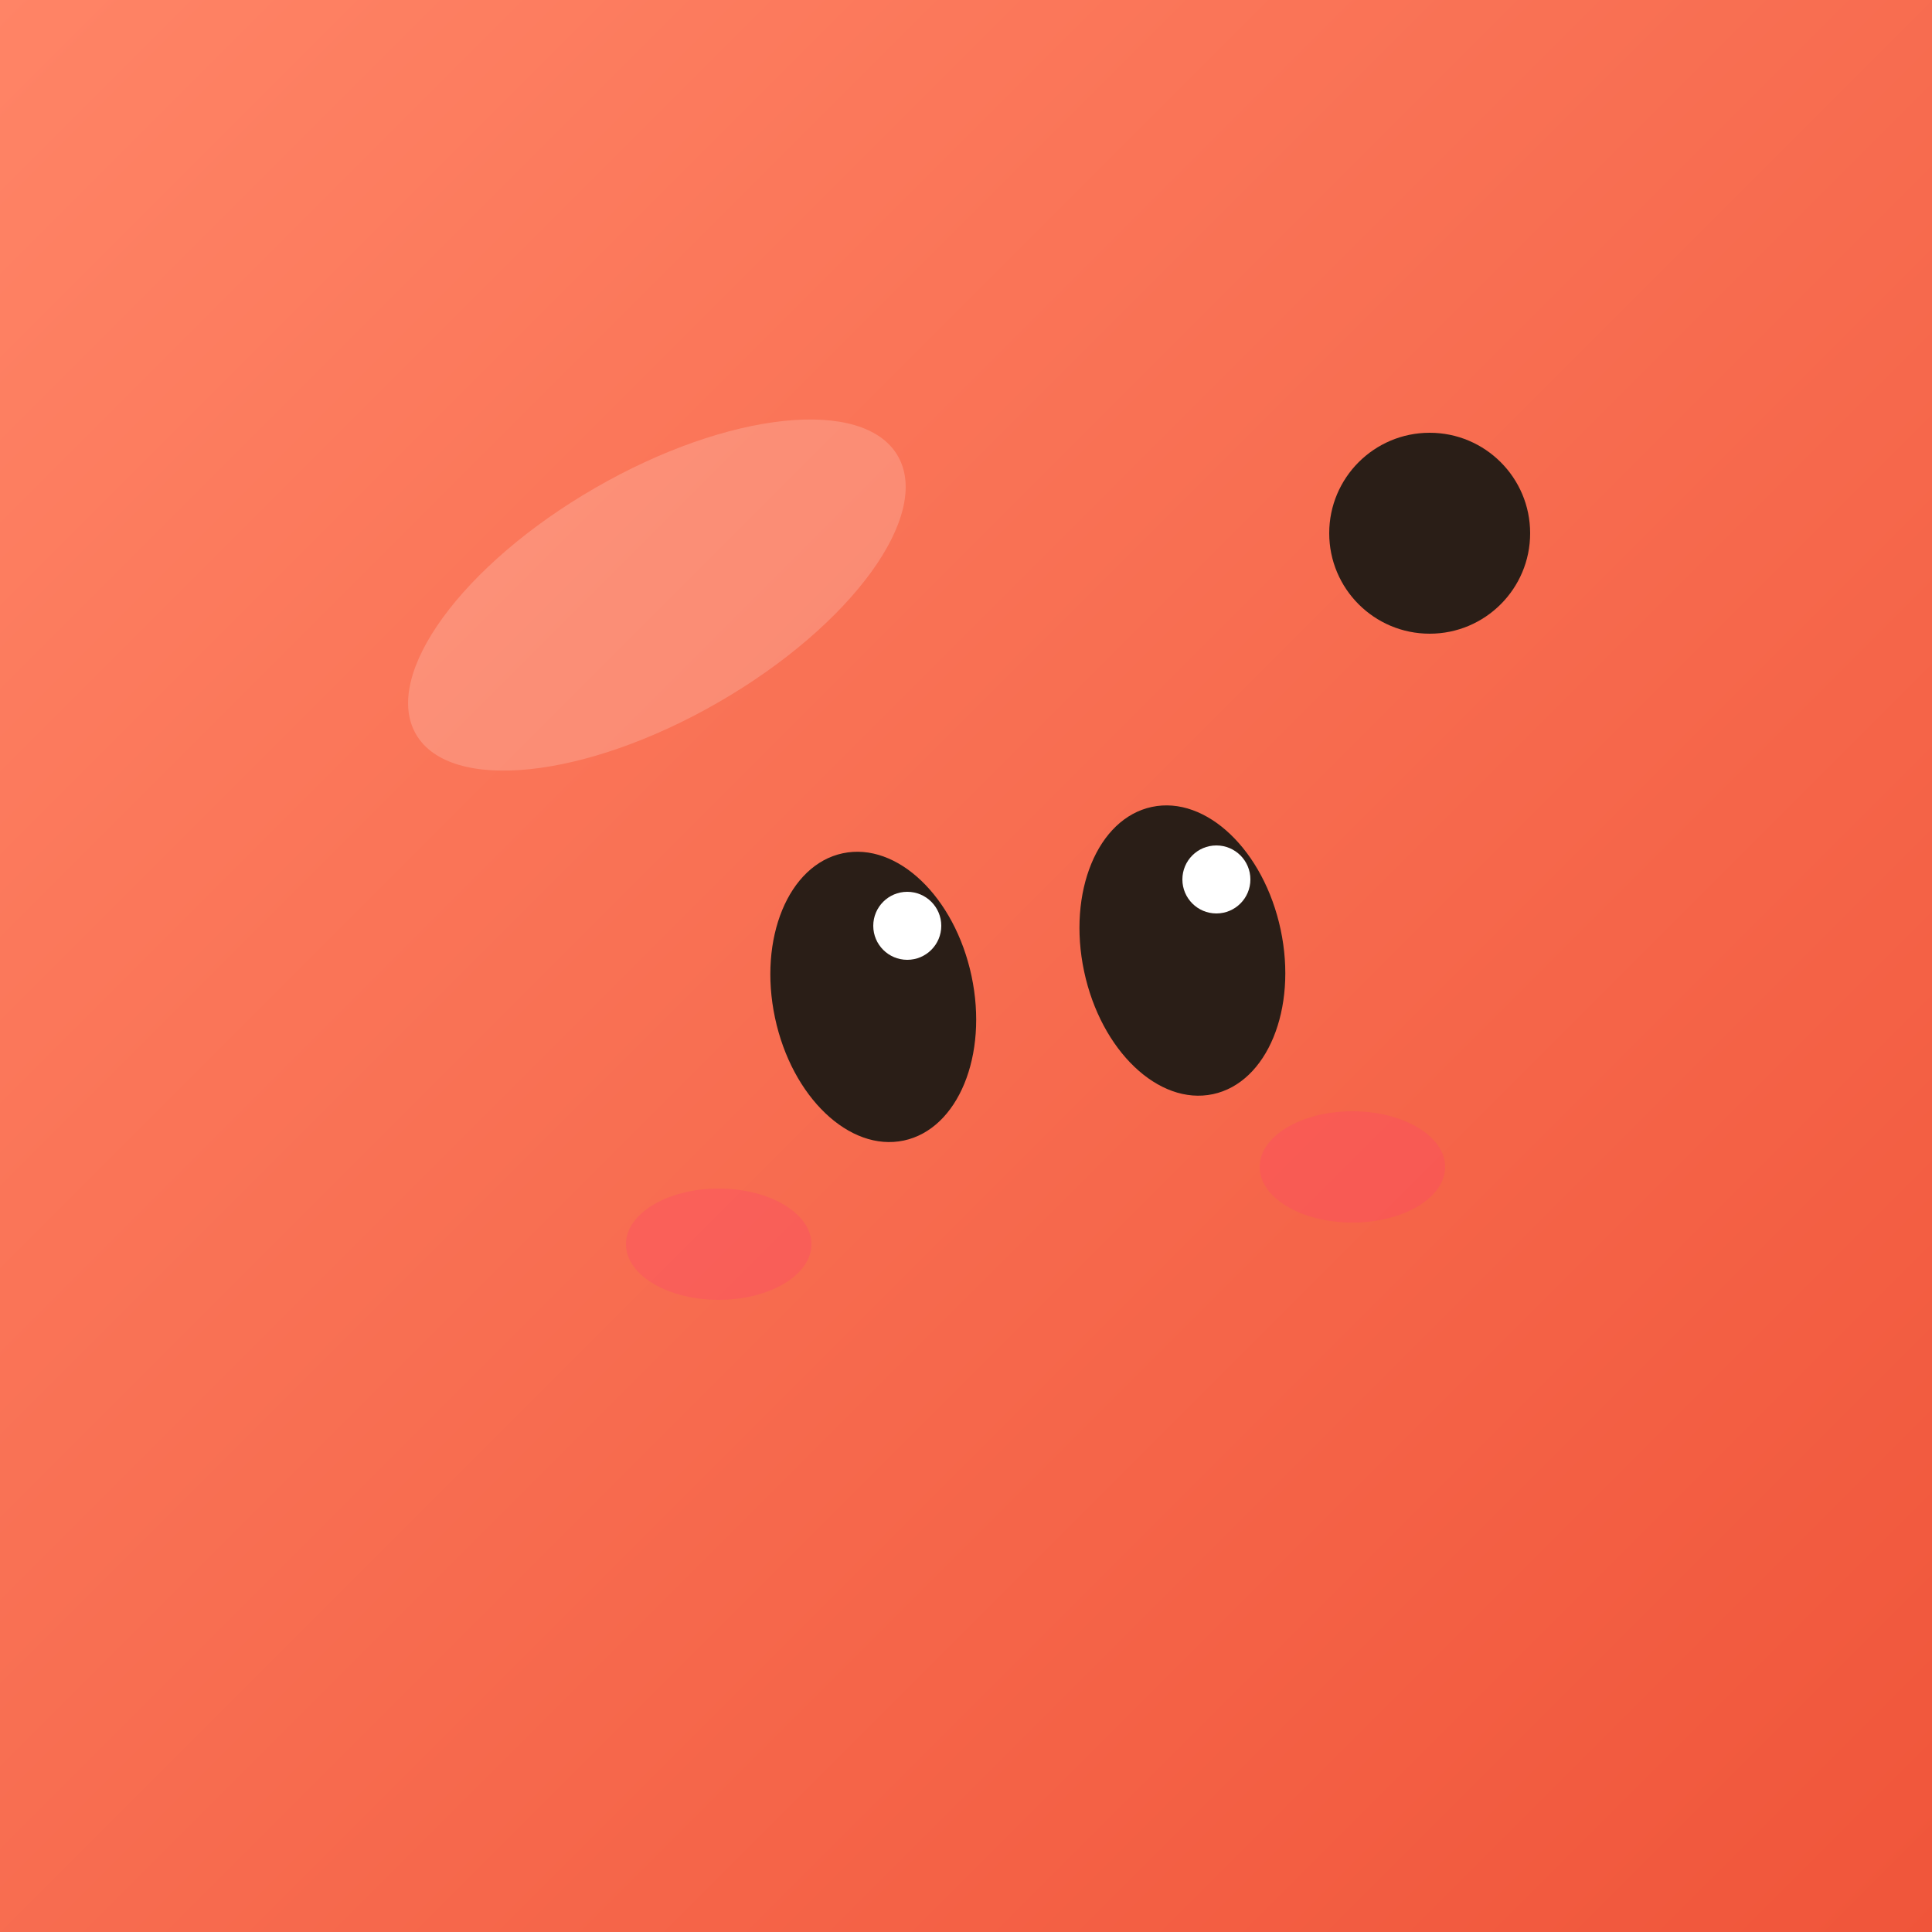
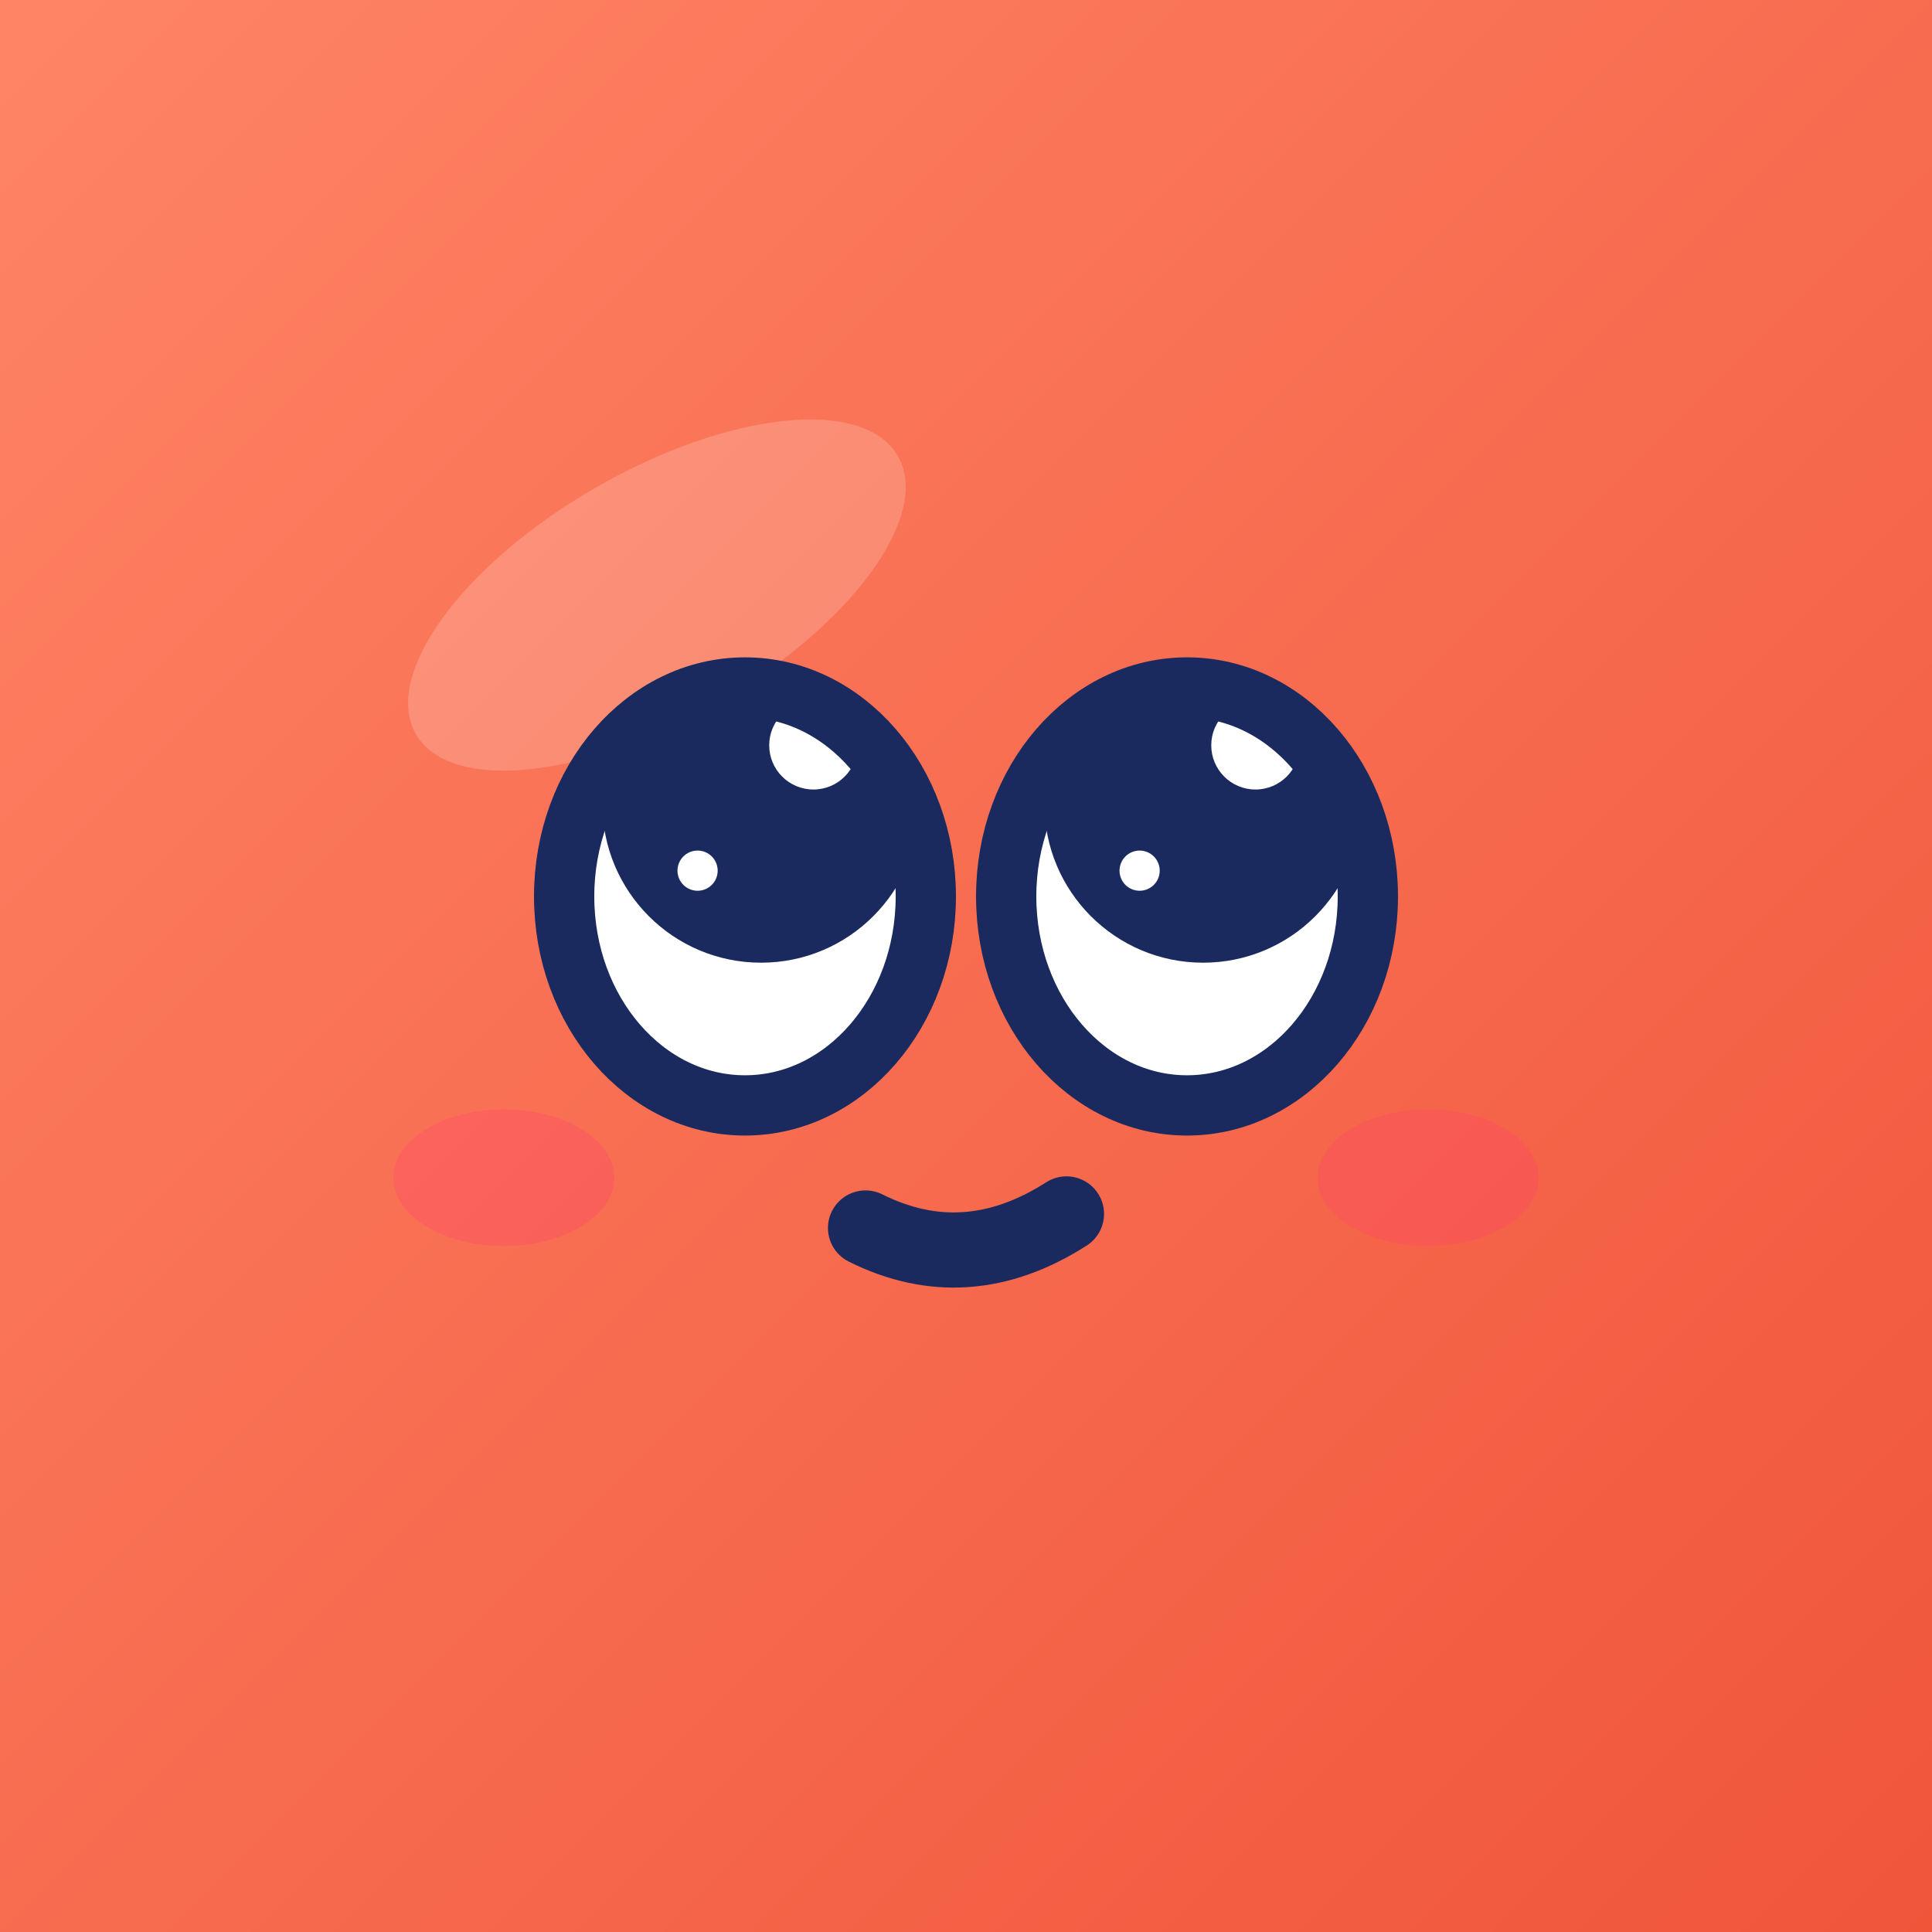
<svg xmlns="http://www.w3.org/2000/svg" viewBox="0 0 100 100" role="img" aria-label="leer.nu">
  <defs>
-     <linearGradient id="ig24" x1="0" y1="0" x2="1" y2="1">
+     <linearGradient id="ig30" x1="0" y1="0" x2="1" y2="1">
      <stop offset="0" stop-color="#FF8466" />
      <stop offset="1" stop-color="#F0553A" />
    </linearGradient>
  </defs>
-   <rect width="100" height="100" fill="url(#ig24)" />
+   <rect width="100" height="100" fill="url(#ig30)" />
  <g transform="translate(10 10) scale(.8)">
    <ellipse cx="30" cy="26" rx="18" ry="8" transform="rotate(-30 30 26)" fill="#fff" opacity=".18" />
-     <ellipse cx="44" cy="52" rx="6.5" ry="9.5" transform="rotate(-12 44 52)" fill="#2A1E17" />
-     <ellipse cx="64" cy="49" rx="6.5" ry="9.5" transform="rotate(-12 64 49)" fill="#2A1E17" />
-     <circle cx="46.2" cy="47.4" r="2.2" fill="#fff" />
-     <circle cx="66.2" cy="44.4" r="2.2" fill="#fff" />
-     <ellipse cx="34" cy="68" rx="6" ry="3.6" fill="#FF3D6E" opacity=".28" />
-     <ellipse cx="75" cy="63" rx="6" ry="3.6" fill="#FF3D6E" opacity=".28" />
-     <circle class="tdot" cx="80" cy="22" r="6.5" fill="#2A1E17" />
+     <g transform="translate(50 52) scale(1.3) translate(-50 -55)">
+       <ellipse cx="27" cy="64" rx="5.5" ry="3.4" fill="#FF3D6E" opacity=".28" />
+       <ellipse cx="73" cy="64" rx="5.5" ry="3.4" fill="#FF3D6E" opacity=".28" />
+       <g class="face">
+         <g class="eye">
+           <clipPath id="oi30_39">
+             <ellipse cx="39" cy="50" rx="9" ry="10.4" />
+           </clipPath>
+           <ellipse cx="39" cy="50" rx="9" ry="10.4" fill="#fff" />
+           <g clip-path="url(#oi30_39)">
+             <g class="pupil">
+               <circle cx="39.8" cy="45.4" r="7.897" fill="#1B2A5E" />
+               <circle cx="42.406" cy="42.478" r="2.2" fill="#fff" />
+               <circle cx="36.641" cy="48.717" r="1" fill="#fff" />
+             </g>
+           </g>
+           <ellipse cx="39" cy="50" rx="9" ry="10.4" fill="none" stroke="#1B2A5E" stroke-width="3" />
+         </g>
+         <g class="eye">
+           <clipPath id="oi30_61">
+             <ellipse cx="61" cy="50" rx="9" ry="10.4" />
+           </clipPath>
+           <ellipse cx="61" cy="50" rx="9" ry="10.4" fill="#fff" />
+           <g clip-path="url(#oi30_61)">
+             <g class="pupil">
+               <circle cx="61.8" cy="45.4" r="7.897" fill="#1B2A5E" />
+               <circle cx="64.406" cy="42.478" r="2.2" fill="#fff" />
+               <circle cx="58.641" cy="48.717" r="1" fill="#fff" />
+             </g>
+           </g>
+           <ellipse cx="61" cy="50" rx="9" ry="10.4" fill="none" stroke="#1B2A5E" stroke-width="3" />
+         </g>
+         <path d="M45 66.5 Q50 69 55 65.8" fill="none" stroke="#1B2A5E" stroke-width="3.74" stroke-linecap="round" stroke-linejoin="round" />
+       </g>
+     </g>
  </g>
</svg>
